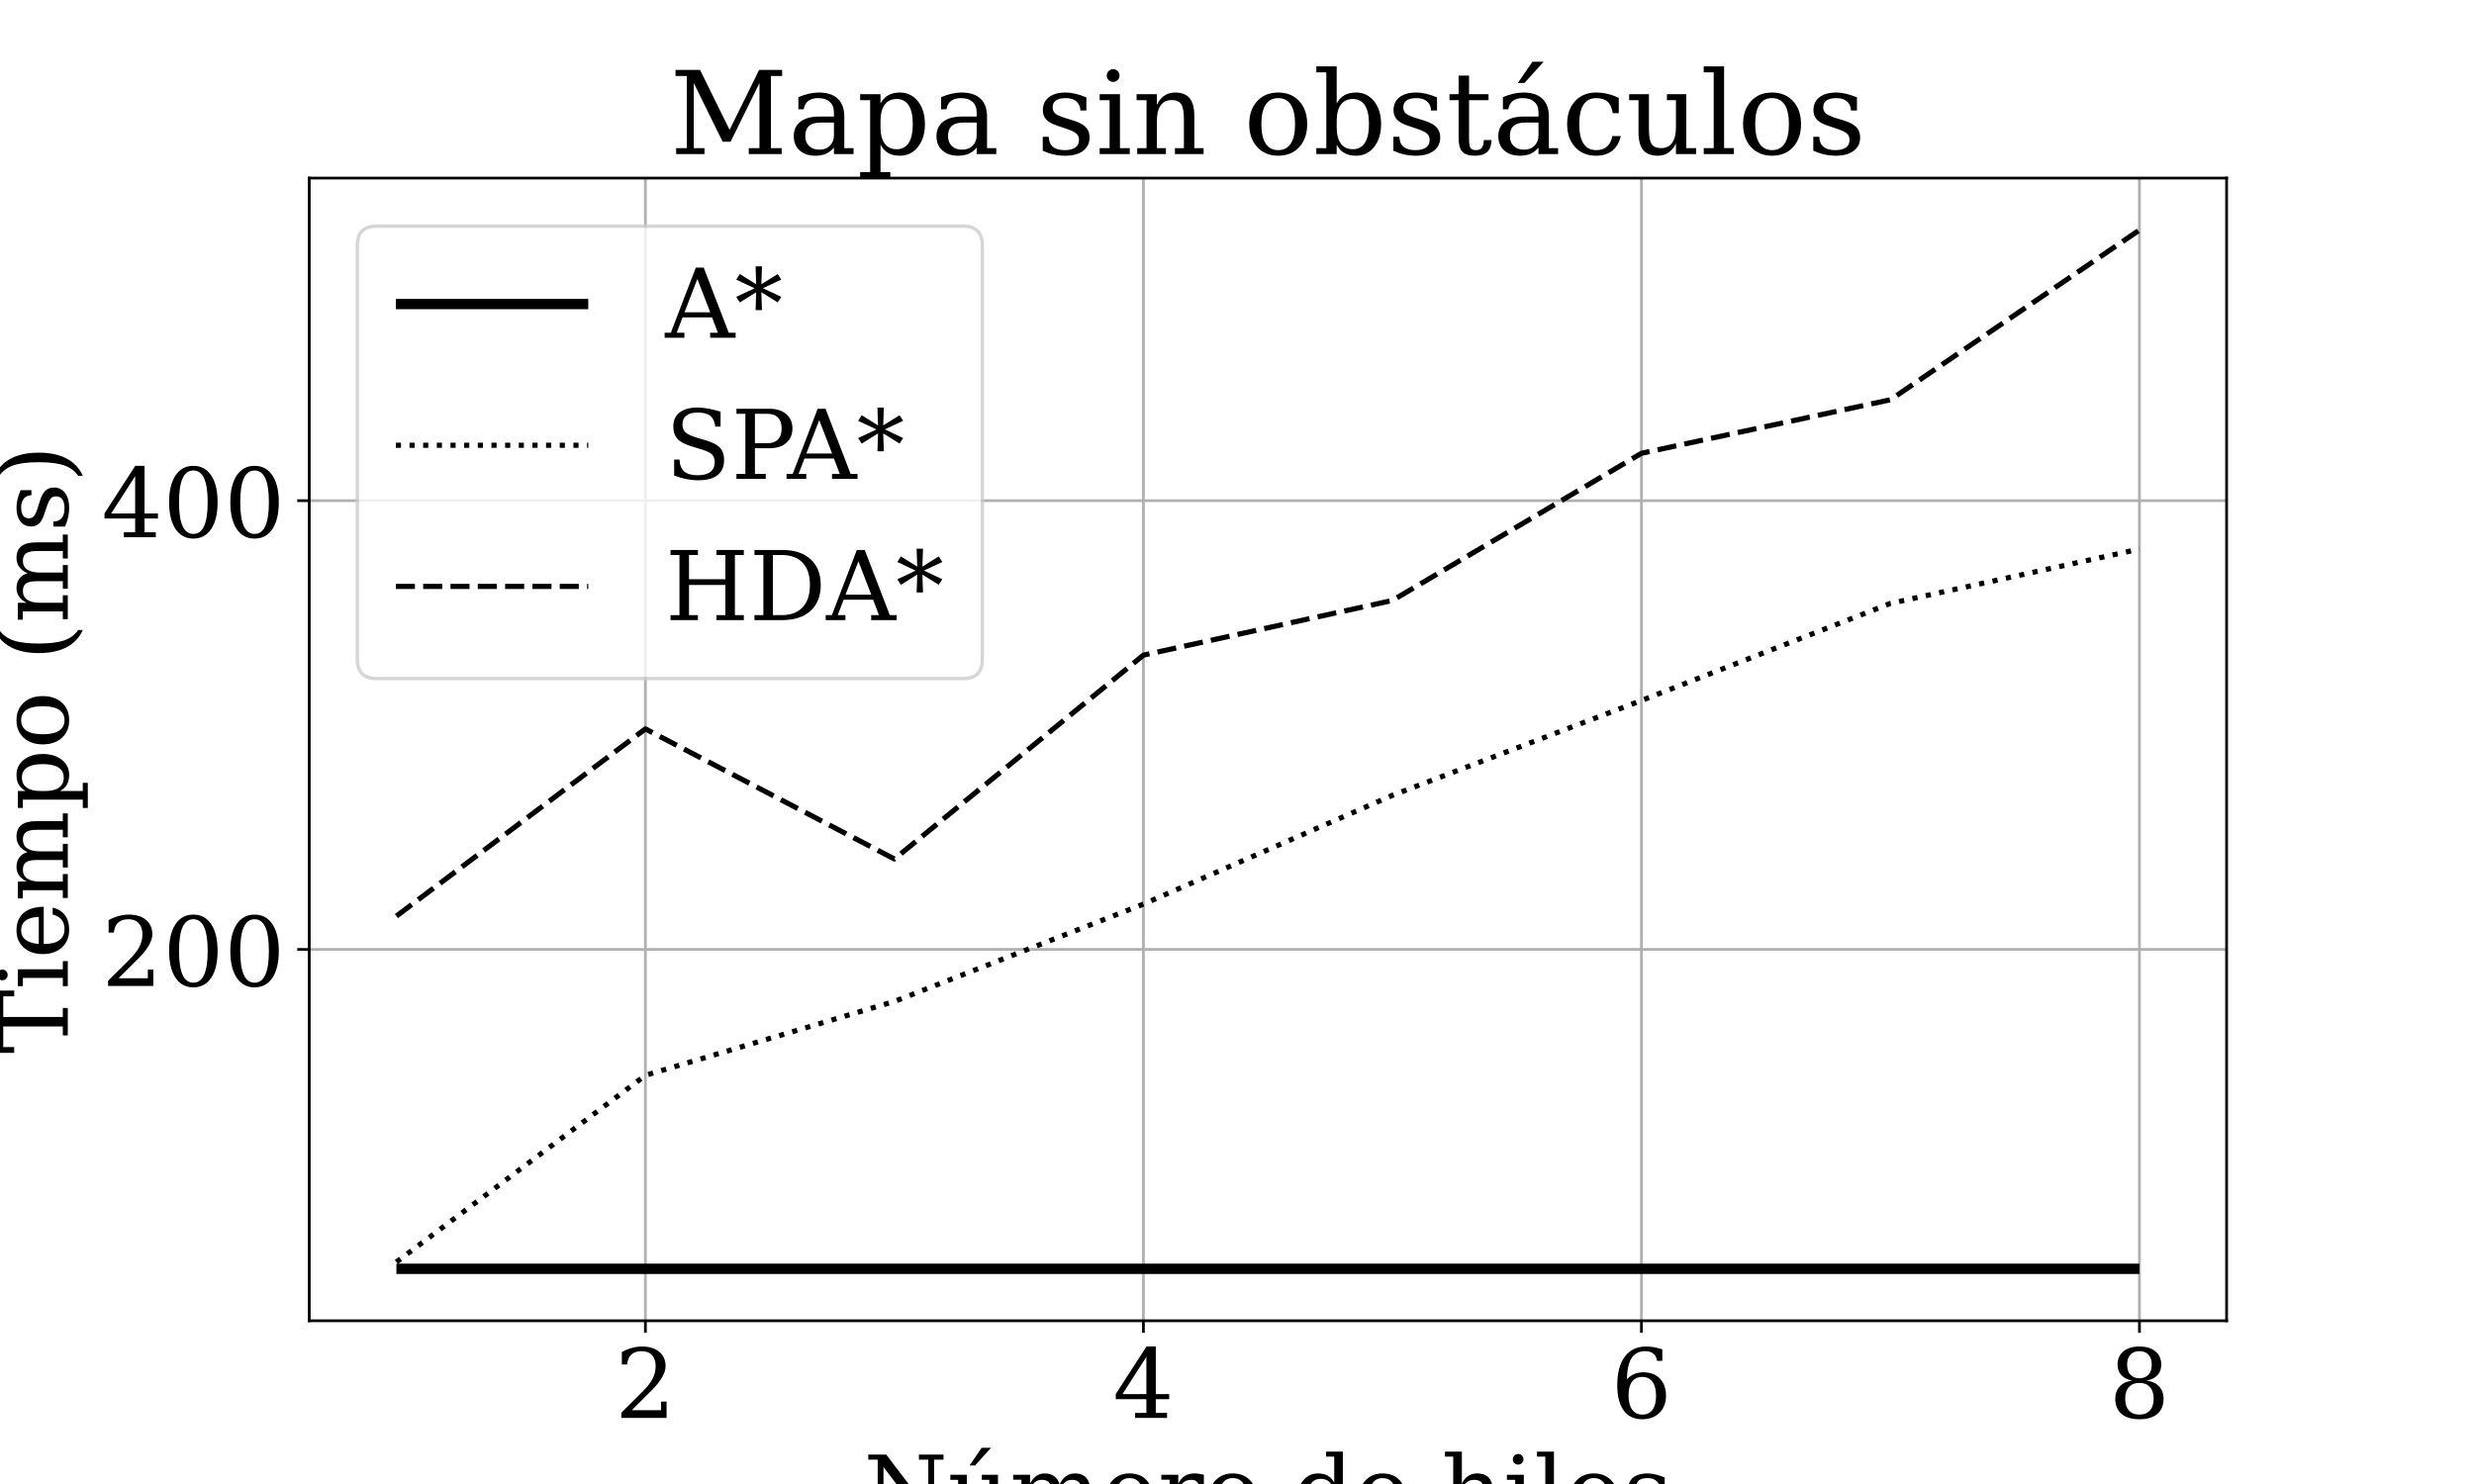
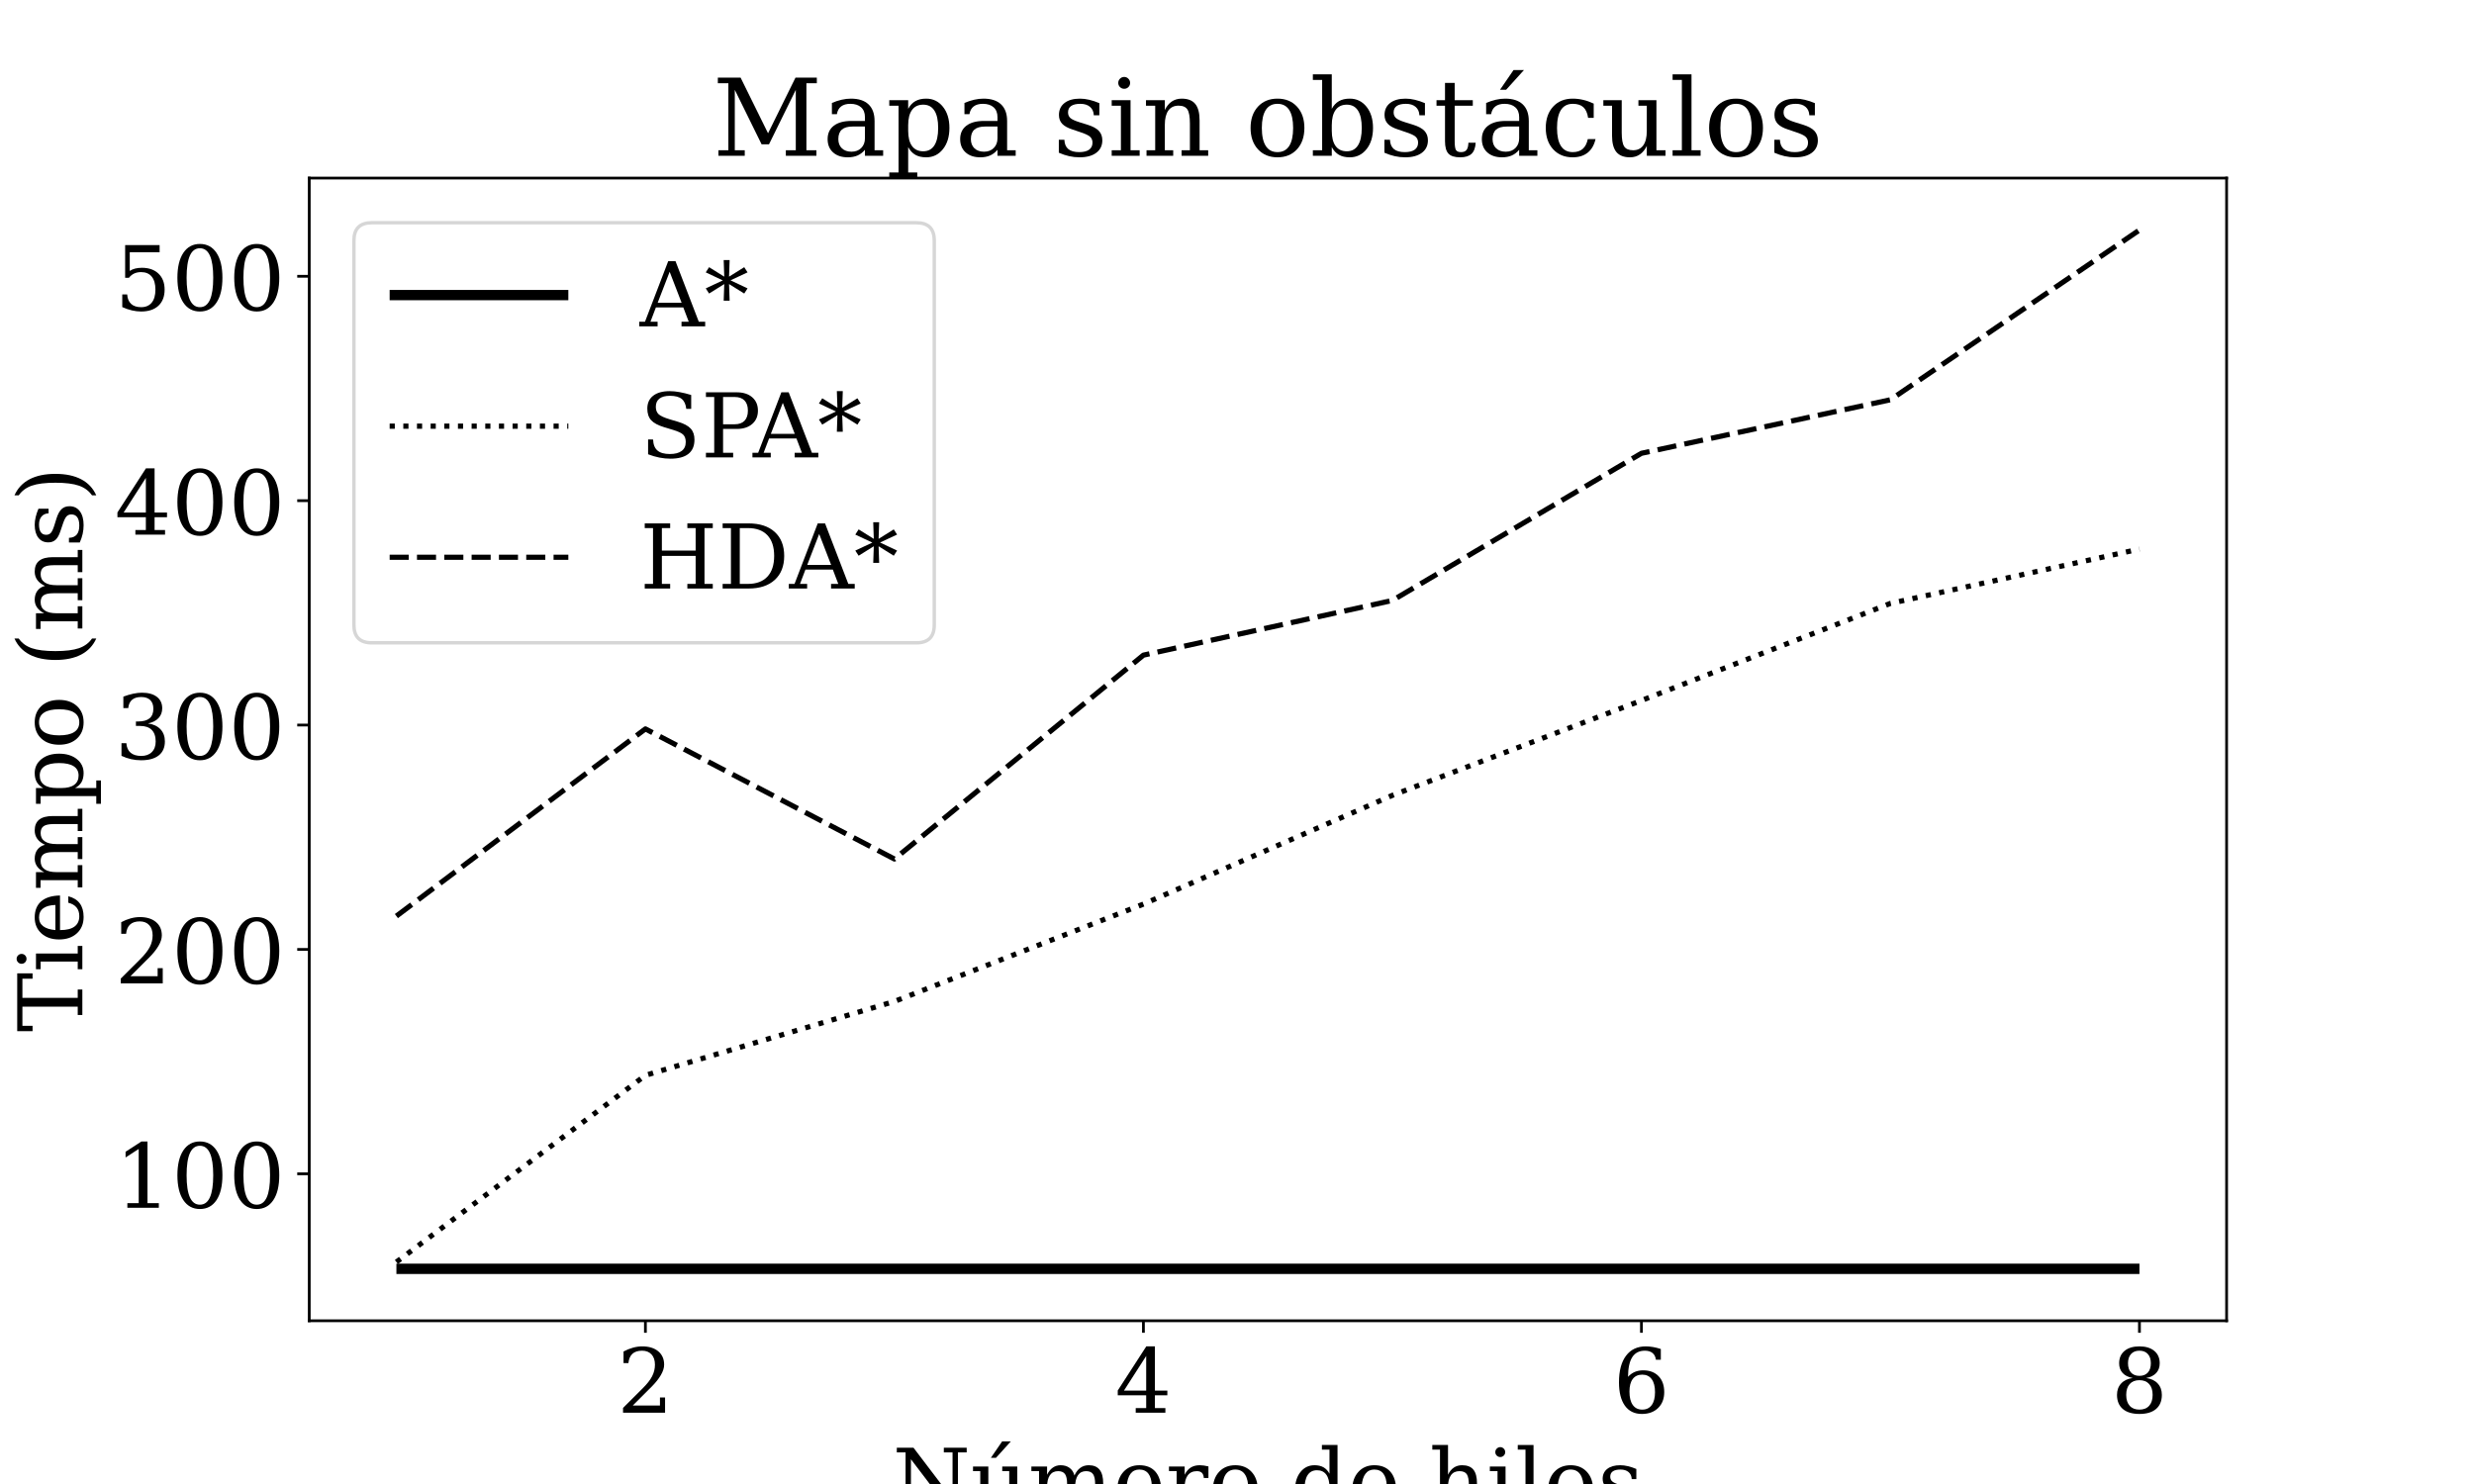
<svg xmlns="http://www.w3.org/2000/svg" xmlns:xlink="http://www.w3.org/1999/xlink" width="720pt" height="432pt" viewBox="0 0 720 432" version="1.1">
  <defs>
    <style type="text/css">*{stroke-linejoin: round; stroke-linecap: butt}</style>
  </defs>
  <g id="figure_1">
    <g id="patch_1">
      <path d="M 0 432  L 720 432  L 720 0  L 0 0  z " style="fill: #ffffff" />
    </g>
    <g id="axes_1">
      <g id="patch_2">
        <path d="M 90 384.48  L 648 384.48  L 648 51.84  L 90 51.84  z " style="fill: #ffffff" />
      </g>
      <g id="matplotlib.axis_1">
        <g id="xtick_1">
          <g id="line2d_1">
-             <path d="M 187.831 384.48  L 187.831 51.84  " clip-path="url(#pa08eac9705)" style="fill: none; stroke: #b0b0b0; stroke-width: 0.8; stroke-linecap: square" />
-           </g>
+             <defs>
+               <path id="m724d70ca92" d="M 0 0  L 0 3.5  " style="stroke: #000000; stroke-width: 0.8" />
+             </defs>
+             <g>
+               <use xlink:href="#m724d70ca92" x="187.831" y="384.48" style="stroke: #000000; stroke-width: 0.8" />
+             </g>
+           </g>
+           <g id="text_1">
+             <g transform="translate(179.5599 411.2359) scale(0.26 -0.26)">
+               <defs>
+                 <path id="DejaVuSerif-32" d="M 819 3553  L 469 3553  L 469 4384  Q 803 4563 1142 4656  Q 1481 4750 1806 4750  Q 2534 4750 2956 4397  Q 3378 4044 3378 3438  Q 3378 2753 2422 1800  Q 2347 1728 2309 1691  L 1131 513  L 3078 513  L 3078 1088  L 3444 1088  L 3444 0  L 434 0  L 434 341  L 1850 1753  Q 2319 2222 2519 2614  Q 2719 3006 2719 3438  Q 2719 3909 2473 4175  Q 2228 4441 1797 4441  Q 1350 4441 1106 4219  Q 863 3997 819 3553  z " transform="scale(0.015625)" />
+               </defs>
+               <use xlink:href="#DejaVuSerif-32" />
+             </g>
+           </g>
+         </g>
+         <g id="xtick_2">
          <g id="line2d_2">
-             <defs>
-               <path id="mcaa4d766d4" d="M 0 0  L 0 3.5  " style="stroke: #000000; stroke-width: 0.8" />
-             </defs>
-             <g>
-               <use xlink:href="#mcaa4d766d4" x="187.831" y="384.48" style="stroke: #000000; stroke-width: 0.8" />
-             </g>
-           </g>
-           <g id="text_1">
-             <g transform="translate(178.9237 412.7556) scale(0.28 -0.28)">
-               <defs>
-                 <path id="DejaVuSerif-32" d="M 819 3553  L 469 3553  L 469 4384  Q 803 4563 1142 4656  Q 1481 4750 1806 4750  Q 2534 4750 2956 4397  Q 3378 4044 3378 3438  Q 3378 2753 2422 1800  Q 2347 1728 2309 1691  L 1131 513  L 3078 513  L 3078 1088  L 3444 1088  L 3444 0  L 434 0  L 434 341  L 1850 1753  Q 2319 2222 2519 2614  Q 2719 3006 2719 3438  Q 2719 3909 2473 4175  Q 2228 4441 1797 4441  Q 1350 4441 1106 4219  Q 863 3997 819 3553  z " transform="scale(0.015625)" />
-               </defs>
-               <use xlink:href="#DejaVuSerif-32" />
-             </g>
-           </g>
-         </g>
-         <g id="xtick_2">
+             <g>
+               <use xlink:href="#m724d70ca92" x="332.766" y="384.48" style="stroke: #000000; stroke-width: 0.8" />
+             </g>
+           </g>
+           <g id="text_2">
+             <g transform="translate(324.495 411.2359) scale(0.26 -0.26)">
+               <defs>
+                 <path id="DejaVuSerif-34" d="M 2234 1581  L 2234 4063  L 641 1581  L 2234 1581  z M 3609 0  L 1484 0  L 1484 331  L 2234 331  L 2234 1247  L 197 1247  L 197 1588  L 2241 4750  L 2859 4750  L 2859 1581  L 3750 1581  L 3750 1247  L 2859 1247  L 2859 331  L 3609 331  L 3609 0  z " transform="scale(0.015625)" />
+               </defs>
+               <use xlink:href="#DejaVuSerif-34" />
+             </g>
+           </g>
+         </g>
+         <g id="xtick_3">
          <g id="line2d_3">
-             <path d="M 332.766 384.48  L 332.766 51.84  " clip-path="url(#pa08eac9705)" style="fill: none; stroke: #b0b0b0; stroke-width: 0.8; stroke-linecap: square" />
-           </g>
+             <g>
+               <use xlink:href="#m724d70ca92" x="477.701" y="384.48" style="stroke: #000000; stroke-width: 0.8" />
+             </g>
+           </g>
+           <g id="text_3">
+             <g transform="translate(469.43 411.2359) scale(0.26 -0.26)">
+               <defs>
+                 <path id="DejaVuSerif-36" d="M 2094 219  Q 2534 219 2771 542  Q 3009 866 3009 1472  Q 3009 2078 2771 2401  Q 2534 2725 2094 2725  Q 1647 2725 1412 2412  Q 1178 2100 1178 1509  Q 1178 888 1415 553  Q 1653 219 2094 219  z M 1075 2569  Q 1288 2803 1556 2918  Q 1825 3034 2163 3034  Q 2859 3034 3264 2615  Q 3669 2197 3669 1472  Q 3669 763 3233 336  Q 2797 -91 2069 -91  Q 1278 -91 853 498  Q 428 1088 428 2181  Q 428 3406 931 4078  Q 1434 4750 2350 4750  Q 2597 4750 2869 4703  Q 3141 4656 3425 4563  L 3425 3794  L 3072 3794  Q 3034 4109 2831 4275  Q 2628 4441 2284 4441  Q 1678 4441 1381 3981  Q 1084 3522 1075 2569  z " transform="scale(0.015625)" />
+               </defs>
+               <use xlink:href="#DejaVuSerif-36" />
+             </g>
+           </g>
+         </g>
+         <g id="xtick_4">
          <g id="line2d_4">
            <g>
-               <use xlink:href="#mcaa4d766d4" x="332.766" y="384.48" style="stroke: #000000; stroke-width: 0.8" />
-             </g>
-           </g>
-           <g id="text_2">
-             <g transform="translate(323.8587 412.7556) scale(0.28 -0.28)">
-               <defs>
-                 <path id="DejaVuSerif-34" d="M 2234 1581  L 2234 4063  L 641 1581  L 2234 1581  z M 3609 0  L 1484 0  L 1484 331  L 2234 331  L 2234 1247  L 197 1247  L 197 1588  L 2241 4750  L 2859 4750  L 2859 1581  L 3750 1581  L 3750 1247  L 2859 1247  L 2859 331  L 3609 331  L 3609 0  z " transform="scale(0.015625)" />
-               </defs>
-               <use xlink:href="#DejaVuSerif-34" />
-             </g>
-           </g>
-         </g>
-         <g id="xtick_3">
-           <g id="line2d_5">
-             <path d="M 477.701 384.48  L 477.701 51.84  " clip-path="url(#pa08eac9705)" style="fill: none; stroke: #b0b0b0; stroke-width: 0.8; stroke-linecap: square" />
-           </g>
-           <g id="line2d_6">
-             <g>
-               <use xlink:href="#mcaa4d766d4" x="477.701" y="384.48" style="stroke: #000000; stroke-width: 0.8" />
-             </g>
-           </g>
-           <g id="text_3">
-             <g transform="translate(468.7938 412.7556) scale(0.28 -0.28)">
-               <defs>
-                 <path id="DejaVuSerif-36" d="M 2094 219  Q 2534 219 2771 542  Q 3009 866 3009 1472  Q 3009 2078 2771 2401  Q 2534 2725 2094 2725  Q 1647 2725 1412 2412  Q 1178 2100 1178 1509  Q 1178 888 1415 553  Q 1653 219 2094 219  z M 1075 2569  Q 1288 2803 1556 2918  Q 1825 3034 2163 3034  Q 2859 3034 3264 2615  Q 3669 2197 3669 1472  Q 3669 763 3233 336  Q 2797 -91 2069 -91  Q 1278 -91 853 498  Q 428 1088 428 2181  Q 428 3406 931 4078  Q 1434 4750 2350 4750  Q 2597 4750 2869 4703  Q 3141 4656 3425 4563  L 3425 3794  L 3072 3794  Q 3034 4109 2831 4275  Q 2628 4441 2284 4441  Q 1678 4441 1381 3981  Q 1084 3522 1075 2569  z " transform="scale(0.015625)" />
-               </defs>
-               <use xlink:href="#DejaVuSerif-36" />
-             </g>
-           </g>
-         </g>
-         <g id="xtick_4">
-           <g id="line2d_7">
-             <path d="M 622.636 384.48  L 622.636 51.84  " clip-path="url(#pa08eac9705)" style="fill: none; stroke: #b0b0b0; stroke-width: 0.8; stroke-linecap: square" />
-           </g>
-           <g id="line2d_8">
-             <g>
-               <use xlink:href="#mcaa4d766d4" x="622.636" y="384.48" style="stroke: #000000; stroke-width: 0.8" />
+               <use xlink:href="#m724d70ca92" x="622.636" y="384.48" style="stroke: #000000; stroke-width: 0.8" />
            </g>
          </g>
          <g id="text_4">
-             <g transform="translate(613.7289 412.7556) scale(0.28 -0.28)">
+             <g transform="translate(614.3651 411.2359) scale(0.26 -0.26)">
              <defs>
                <path id="DejaVuSerif-38" d="M 2981 1275  Q 2981 1775 2732 2051  Q 2484 2328 2034 2328  Q 1584 2328 1336 2051  Q 1088 1775 1088 1275  Q 1088 772 1336 495  Q 1584 219 2034 219  Q 2484 219 2732 495  Q 2981 772 2981 1275  z M 2853 3541  Q 2853 3966 2637 4203  Q 2422 4441 2034 4441  Q 1650 4441 1433 4203  Q 1216 3966 1216 3541  Q 1216 3113 1433 2875  Q 1650 2638 2034 2638  Q 2422 2638 2637 2875  Q 2853 3113 2853 3541  z M 2516 2484  Q 3047 2413 3344 2092  Q 3641 1772 3641 1275  Q 3641 619 3225 264  Q 2809 -91 2034 -91  Q 1263 -91 845 264  Q 428 619 428 1275  Q 428 1772 725 2092  Q 1022 2413 1556 2484  Q 1084 2569 832 2842  Q 581 3116 581 3541  Q 581 4103 968 4426  Q 1356 4750 2034 4750  Q 2713 4750 3100 4426  Q 3488 4103 3488 3541  Q 3488 3116 3236 2842  Q 2984 2569 2516 2484  z " transform="scale(0.015625)" />
              </defs>
              <use xlink:href="#DejaVuSerif-38" />
            </g>
          </g>
        </g>
        <g id="text_5">
-           <g transform="translate(251.3191 443.8544) scale(0.28 -0.28)">
+           <g transform="translate(259.7248 440.3991) scale(0.26 -0.26)">
            <defs>
              <path id="DejaVuSerif-4e" d="M 313 0  L 313 331  L 941 331  L 941 4331  L 313 4331  L 313 4666  L 1509 4666  L 4306 984  L 4306 4331  L 3681 4331  L 3681 4666  L 5319 4666  L 5319 4331  L 4691 4331  L 4691 -91  L 4313 -91  L 1325 3841  L 1325 331  L 1953 331  L 1953 0  L 313 0  z " transform="scale(0.015625)" />
              <path id="DejaVuSerif-fa" d="M 2266 3322  L 3341 3322  L 3341 331  L 3884 331  L 3884 0  L 2766 0  L 2766 588  Q 2606 256 2353 82  Q 2100 -91 1766 -91  Q 1213 -91 952 223  Q 691 538 691 1209  L 691 2988  L 172 2988  L 172 3322  L 1269 3322  L 1269 1388  Q 1269 781 1417 556  Q 1566 331 1947 331  Q 2347 331 2556 625  Q 2766 919 2766 1478  L 2766 2988  L 2266 2988  L 2266 3322  z M 2258 5119  L 2880 5119  L 1818 3944  L 1452 3944  L 2258 5119  z " transform="scale(0.015625)" />
              <path id="DejaVuSerif-6d" d="M 3316 2675  Q 3481 3041 3739 3227  Q 3997 3413 4341 3413  Q 4863 3413 5119 3089  Q 5375 2766 5375 2113  L 5375 331  L 5894 331  L 5894 0  L 4300 0  L 4300 331  L 4800 331  L 4800 2047  Q 4800 2556 4650 2772  Q 4500 2988 4153 2988  Q 3769 2988 3567 2697  Q 3366 2406 3366 1850  L 3366 331  L 3866 331  L 3866 0  L 2291 0  L 2291 331  L 2791 331  L 2791 2069  Q 2791 2566 2641 2777  Q 2491 2988 2144 2988  Q 1759 2988 1557 2697  Q 1356 2406 1356 1850  L 1356 331  L 1856 331  L 1856 0  L 263 0  L 263 331  L 781 331  L 781 2994  L 231 2994  L 231 3322  L 1356 3322  L 1356 2731  Q 1516 3063 1762 3238  Q 2009 3413 2322 3413  Q 2709 3413 2968 3220  Q 3228 3028 3316 2675  z " transform="scale(0.015625)" />
              <path id="DejaVuSerif-65" d="M 3469 1600  L 991 1600  L 991 1575  Q 991 903 1244 561  Q 1497 219 1991 219  Q 2369 219 2611 417  Q 2853 616 2950 1006  L 3413 1006  Q 3275 459 2904 184  Q 2534 -91 1931 -91  Q 1203 -91 761 389  Q 319 869 319 1663  Q 319 2450 753 2931  Q 1188 3413 1894 3413  Q 2647 3413 3050 2948  Q 3453 2484 3469 1600  z M 2791 1931  Q 2772 2513 2545 2808  Q 2319 3103 1894 3103  Q 1497 3103 1269 2806  Q 1041 2509 991 1931  L 2791 1931  z " transform="scale(0.015625)" />
              <path id="DejaVuSerif-72" d="M 3059 3328  L 3059 2497  L 2728 2497  Q 2713 2744 2591 2866  Q 2469 2988 2234 2988  Q 1809 2988 1582 2694  Q 1356 2400 1356 1850  L 1356 331  L 2022 331  L 2022 0  L 263 0  L 263 331  L 781 331  L 781 2994  L 231 2994  L 231 3322  L 1356 3322  L 1356 2731  Q 1525 3078 1790 3245  Q 2056 3413 2438 3413  Q 2578 3413 2733 3391  Q 2888 3369 3059 3328  z " transform="scale(0.015625)" />
              <path id="DejaVuSerif-6f" d="M 1925 219  Q 2388 219 2623 584  Q 2859 950 2859 1663  Q 2859 2375 2623 2739  Q 2388 3103 1925 3103  Q 1463 3103 1227 2739  Q 991 2375 991 1663  Q 991 950 1228 584  Q 1466 219 1925 219  z M 1925 -91  Q 1200 -91 759 389  Q 319 869 319 1663  Q 319 2456 758 2934  Q 1197 3413 1925 3413  Q 2653 3413 3092 2934  Q 3531 2456 3531 1663  Q 3531 869 3092 389  Q 2653 -91 1925 -91  z " transform="scale(0.015625)" />
              <path id="DejaVuSerif-20" transform="scale(0.015625)" />
              <path id="DejaVuSerif-64" d="M 3359 331  L 3909 331  L 3909 0  L 2784 0  L 2784 519  Q 2616 206 2355 57  Q 2094 -91 1709 -91  Q 1097 -91 708 395  Q 319 881 319 1663  Q 319 2444 706 2928  Q 1094 3413 1709 3413  Q 2094 3413 2355 3264  Q 2616 3116 2784 2803  L 2784 4531  L 2241 4531  L 2241 4863  L 3359 4863  L 3359 331  z M 2784 1497  L 2784 1825  Q 2784 2422 2554 2737  Q 2325 3053 1888 3053  Q 1444 3053 1217 2703  Q 991 2353 991 1663  Q 991 975 1217 622  Q 1444 269 1888 269  Q 2325 269 2554 583  Q 2784 897 2784 1497  z " transform="scale(0.015625)" />
              <path id="DejaVuSerif-68" d="M 263 0  L 263 331  L 781 331  L 781 4531  L 231 4531  L 231 4863  L 1356 4863  L 1356 2731  Q 1516 3069 1770 3241  Q 2025 3413 2363 3413  Q 2913 3413 3172 3097  Q 3431 2781 3431 2113  L 3431 331  L 3944 331  L 3944 0  L 2356 0  L 2356 331  L 2853 331  L 2853 1931  Q 2853 2541 2704 2764  Q 2556 2988 2175 2988  Q 1775 2988 1565 2697  Q 1356 2406 1356 1850  L 1356 331  L 1856 331  L 1856 0  L 263 0  z " transform="scale(0.015625)" />
              <path id="DejaVuSerif-69" d="M 622 4353  Q 622 4497 726 4603  Q 831 4709 978 4709  Q 1122 4709 1226 4603  Q 1331 4497 1331 4353  Q 1331 4206 1228 4103  Q 1125 4000 978 4000  Q 831 4000 726 4103  Q 622 4206 622 4353  z M 1356 331  L 1900 331  L 1900 0  L 231 0  L 231 331  L 781 331  L 781 2988  L 231 2988  L 231 3322  L 1356 3322  L 1356 331  z " transform="scale(0.015625)" />
              <path id="DejaVuSerif-6c" d="M 1313 331  L 1856 331  L 1856 0  L 184 0  L 184 331  L 738 331  L 738 4531  L 184 4531  L 184 4863  L 1313 4863  L 1313 331  z " transform="scale(0.015625)" />
              <path id="DejaVuSerif-73" d="M 359 184  L 359 959  L 691 959  Q 703 588 923 403  Q 1144 219 1575 219  Q 1963 219 2166 364  Q 2369 509 2369 788  Q 2369 1006 2220 1140  Q 2072 1275 1594 1428  L 1178 1569  Q 750 1706 558 1912  Q 366 2119 366 2438  Q 366 2894 700 3153  Q 1034 3413 1625 3413  Q 1888 3413 2178 3344  Q 2469 3275 2778 3144  L 2778 2419  L 2447 2419  Q 2434 2741 2221 2922  Q 2009 3103 1644 3103  Q 1281 3103 1095 2975  Q 909 2847 909 2591  Q 909 2381 1050 2254  Q 1191 2128 1613 1997  L 2069 1856  Q 2541 1709 2748 1489  Q 2956 1269 2956 922  Q 2956 450 2595 179  Q 2234 -91 1600 -91  Q 1278 -91 972 -22  Q 666 47 359 184  z " transform="scale(0.015625)" />
            </defs>
            <use xlink:href="#DejaVuSerif-4e" />
-             <use xlink:href="#DejaVuSerif-fa" x="87.5" />
-             <use xlink:href="#DejaVuSerif-6d" x="151.904" />
-             <use xlink:href="#DejaVuSerif-65" x="246.729" />
-             <use xlink:href="#DejaVuSerif-72" x="305.908" />
-             <use xlink:href="#DejaVuSerif-6f" x="353.711" />
-             <use xlink:href="#DejaVuSerif-20" x="413.916" />
-             <use xlink:href="#DejaVuSerif-64" x="445.703" />
-             <use xlink:href="#DejaVuSerif-65" x="509.717" />
-             <use xlink:href="#DejaVuSerif-20" x="568.896" />
-             <use xlink:href="#DejaVuSerif-68" x="600.684" />
-             <use xlink:href="#DejaVuSerif-69" x="665.088" />
-             <use xlink:href="#DejaVuSerif-6c" x="697.07" />
-             <use xlink:href="#DejaVuSerif-6f" x="729.053" />
-             <use xlink:href="#DejaVuSerif-73" x="789.258" />
+             <use xlink:href="#DejaVuSerif-fa" transform="translate(87.5 0)" />
+             <use xlink:href="#DejaVuSerif-6d" transform="translate(151.9043 0)" />
+             <use xlink:href="#DejaVuSerif-65" transform="translate(246.7285 0)" />
+             <use xlink:href="#DejaVuSerif-72" transform="translate(305.9082 0)" />
+             <use xlink:href="#DejaVuSerif-6f" transform="translate(353.7109 0)" />
+             <use xlink:href="#DejaVuSerif-20" transform="translate(413.916 0)" />
+             <use xlink:href="#DejaVuSerif-64" transform="translate(445.7031 0)" />
+             <use xlink:href="#DejaVuSerif-65" transform="translate(509.7168 0)" />
+             <use xlink:href="#DejaVuSerif-20" transform="translate(568.8965 0)" />
+             <use xlink:href="#DejaVuSerif-68" transform="translate(600.6836 0)" />
+             <use xlink:href="#DejaVuSerif-69" transform="translate(665.0879 0)" />
+             <use xlink:href="#DejaVuSerif-6c" transform="translate(697.0703 0)" />
+             <use xlink:href="#DejaVuSerif-6f" transform="translate(729.0527 0)" />
+             <use xlink:href="#DejaVuSerif-73" transform="translate(789.2578 0)" />
          </g>
        </g>
      </g>
      <g id="matplotlib.axis_2">
        <g id="ytick_1">
+           <g id="line2d_5">
+             <defs>
+               <path id="m8511ed0c6c" d="M 0 0  L -3.5 0  " style="stroke: #000000; stroke-width: 0.8" />
+             </defs>
+             <g>
+               <use xlink:href="#m8511ed0c6c" x="90" y="341.705" style="stroke: #000000; stroke-width: 0.8" />
+             </g>
+           </g>
+           <g id="text_6">
+             <g transform="translate(33.3725 351.5828) scale(0.26 -0.26)">
+               <defs>
+                 <path id="DejaVuSerif-31" d="M 909 0  L 909 331  L 1722 331  L 1722 4213  L 781 3603  L 781 4013  L 1919 4750  L 2350 4750  L 2350 331  L 3163 331  L 3163 0  L 909 0  z " transform="scale(0.015625)" />
+                 <path id="DejaVuSerif-30" d="M 2034 219  Q 2513 219 2750 744  Q 2988 1269 2988 2328  Q 2988 3391 2750 3916  Q 2513 4441 2034 4441  Q 1556 4441 1318 3916  Q 1081 3391 1081 2328  Q 1081 1269 1318 744  Q 1556 219 2034 219  z M 2034 -91  Q 1275 -91 848 546  Q 422 1184 422 2328  Q 422 3475 848 4112  Q 1275 4750 2034 4750  Q 2797 4750 3222 4112  Q 3647 3475 3647 2328  Q 3647 1184 3222 546  Q 2797 -91 2034 -91  z " transform="scale(0.015625)" />
+               </defs>
+               <use xlink:href="#DejaVuSerif-31" />
+               <use xlink:href="#DejaVuSerif-30" transform="translate(63.62305 0)" />
+               <use xlink:href="#DejaVuSerif-30" transform="translate(127.2461 0)" />
+             </g>
+           </g>
+         </g>
+         <g id="ytick_2">
+           <g id="line2d_6">
+             <g>
+               <use xlink:href="#m8511ed0c6c" x="90" y="276.386" style="stroke: #000000; stroke-width: 0.8" />
+             </g>
+           </g>
+           <g id="text_7">
+             <g transform="translate(33.3725 286.2645) scale(0.26 -0.26)">
+               <use xlink:href="#DejaVuSerif-32" />
+               <use xlink:href="#DejaVuSerif-30" transform="translate(63.62305 0)" />
+               <use xlink:href="#DejaVuSerif-30" transform="translate(127.2461 0)" />
+             </g>
+           </g>
+         </g>
+         <g id="ytick_3">
+           <g id="line2d_7">
+             <g>
+               <use xlink:href="#m8511ed0c6c" x="90" y="211.068" style="stroke: #000000; stroke-width: 0.8" />
+             </g>
+           </g>
+           <g id="text_8">
+             <g transform="translate(33.3725 220.9461) scale(0.26 -0.26)">
+               <defs>
+                 <path id="DejaVuSerif-33" d="M 622 4469  Q 988 4606 1323 4678  Q 1659 4750 1953 4750  Q 2638 4750 3022 4454  Q 3406 4159 3406 3634  Q 3406 3213 3140 2930  Q 2875 2647 2388 2547  Q 2963 2466 3280 2130  Q 3597 1794 3597 1259  Q 3597 606 3158 257  Q 2719 -91 1894 -91  Q 1528 -91 1179 -12  Q 831 66 488 225  L 488 1131  L 838 1131  Q 869 681 1141 450  Q 1413 219 1906 219  Q 2384 219 2661 495  Q 2938 772 2938 1253  Q 2938 1803 2653 2086  Q 2369 2369 1819 2369  L 1522 2369  L 1522 2688  L 1678 2688  Q 2225 2688 2498 2914  Q 2772 3141 2772 3597  Q 2772 4006 2547 4223  Q 2322 4441 1900 4441  Q 1478 4441 1245 4241  Q 1013 4041 972 3647  L 622 3647  L 622 4469  z " transform="scale(0.015625)" />
+               </defs>
+               <use xlink:href="#DejaVuSerif-33" />
+               <use xlink:href="#DejaVuSerif-30" transform="translate(63.62305 0)" />
+               <use xlink:href="#DejaVuSerif-30" transform="translate(127.2461 0)" />
+             </g>
+           </g>
+         </g>
+         <g id="ytick_4">
+           <g id="line2d_8">
+             <g>
+               <use xlink:href="#m8511ed0c6c" x="90" y="145.75" style="stroke: #000000; stroke-width: 0.8" />
+             </g>
+           </g>
+           <g id="text_9">
+             <g transform="translate(33.3725 155.6277) scale(0.26 -0.26)">
+               <use xlink:href="#DejaVuSerif-34" />
+               <use xlink:href="#DejaVuSerif-30" transform="translate(63.62305 0)" />
+               <use xlink:href="#DejaVuSerif-30" transform="translate(127.2461 0)" />
+             </g>
+           </g>
+         </g>
+         <g id="ytick_5">
          <g id="line2d_9">
-             <path d="M 90 276.386  L 648 276.386  " clip-path="url(#pa08eac9705)" style="fill: none; stroke: #b0b0b0; stroke-width: 0.8; stroke-linecap: square" />
-           </g>
-           <g id="line2d_10">
-             <defs>
-               <path id="mc3ac501263" d="M 0 0  L -3.5 0  " style="stroke: #000000; stroke-width: 0.8" />
-             </defs>
-             <g>
-               <use xlink:href="#mc3ac501263" x="90" y="276.386" style="stroke: #000000; stroke-width: 0.8" />
-             </g>
-           </g>
-           <g id="text_6">
-             <g transform="translate(29.555 287.0243) scale(0.28 -0.28)">
-               <defs>
-                 <path id="DejaVuSerif-30" d="M 2034 219  Q 2513 219 2750 744  Q 2988 1269 2988 2328  Q 2988 3391 2750 3916  Q 2513 4441 2034 4441  Q 1556 4441 1318 3916  Q 1081 3391 1081 2328  Q 1081 1269 1318 744  Q 1556 219 2034 219  z M 2034 -91  Q 1275 -91 848 546  Q 422 1184 422 2328  Q 422 3475 848 4112  Q 1275 4750 2034 4750  Q 2797 4750 3222 4112  Q 3647 3475 3647 2328  Q 3647 1184 3222 546  Q 2797 -91 2034 -91  z " transform="scale(0.015625)" />
-               </defs>
-               <use xlink:href="#DejaVuSerif-32" />
-               <use xlink:href="#DejaVuSerif-30" x="63.623" />
-               <use xlink:href="#DejaVuSerif-30" x="127.246" />
-             </g>
-           </g>
-         </g>
-         <g id="ytick_2">
-           <g id="line2d_11">
-             <path d="M 90 145.75  L 648 145.75  " clip-path="url(#pa08eac9705)" style="fill: none; stroke: #b0b0b0; stroke-width: 0.8; stroke-linecap: square" />
-           </g>
-           <g id="line2d_12">
-             <g>
-               <use xlink:href="#mc3ac501263" x="90" y="145.75" style="stroke: #000000; stroke-width: 0.8" />
-             </g>
-           </g>
-           <g id="text_7">
-             <g transform="translate(29.555 156.3876) scale(0.28 -0.28)">
-               <use xlink:href="#DejaVuSerif-34" />
-               <use xlink:href="#DejaVuSerif-30" x="63.623" />
-               <use xlink:href="#DejaVuSerif-30" x="127.246" />
-             </g>
-           </g>
-         </g>
-         <g id="text_8">
-           <g transform="translate(19.73187 306.7625) rotate(-90) scale(0.28 -0.28)">
+             <g>
+               <use xlink:href="#m8511ed0c6c" x="90" y="80.431" style="stroke: #000000; stroke-width: 0.8" />
+             </g>
+           </g>
+           <g id="text_10">
+             <g transform="translate(33.3725 90.30937) scale(0.26 -0.26)">
+               <defs>
+                 <path id="DejaVuSerif-35" d="M 3219 4666  L 3219 4153  L 1081 4153  L 1081 2816  Q 1244 2928 1461 2984  Q 1678 3041 1947 3041  Q 2703 3041 3140 2622  Q 3578 2203 3578 1478  Q 3578 738 3136 323  Q 2694 -91 1894 -91  Q 1572 -91 1234 -12  Q 897 66 544 225  L 544 1131  L 897 1131  Q 925 688 1179 453  Q 1434 219 1894 219  Q 2388 219 2653 544  Q 2919 869 2919 1478  Q 2919 2084 2655 2407  Q 2391 2731 1894 2731  Q 1613 2731 1398 2631  Q 1184 2531 1019 2322  L 750 2322  L 750 4666  L 3219 4666  z " transform="scale(0.015625)" />
+               </defs>
+               <use xlink:href="#DejaVuSerif-35" />
+               <use xlink:href="#DejaVuSerif-30" transform="translate(63.62305 0)" />
+               <use xlink:href="#DejaVuSerif-30" transform="translate(127.2461 0)" />
+             </g>
+           </g>
+         </g>
+         <g id="text_11">
+           <g transform="translate(23.96531 300.4337) rotate(-90) scale(0.26 -0.26)">
            <defs>
              <path id="DejaVuSerif-54" d="M 1222 0  L 1222 331  L 1819 331  L 1819 4294  L 447 4294  L 447 3566  L 63 3566  L 63 4666  L 4206 4666  L 4206 3566  L 3822 3566  L 3822 4294  L 2450 4294  L 2450 331  L 3047 331  L 3047 0  L 1222 0  z " transform="scale(0.015625)" />
              <path id="DejaVuSerif-70" d="M 1313 1825  L 1313 1497  Q 1313 897 1542 583  Q 1772 269 2209 269  Q 2650 269 2876 622  Q 3103 975 3103 1663  Q 3103 2353 2876 2703  Q 2650 3053 2209 3053  Q 1772 3053 1542 2737  Q 1313 2422 1313 1825  z M 738 2988  L 184 2988  L 184 3322  L 1313 3322  L 1313 2803  Q 1481 3116 1742 3264  Q 2003 3413 2388 3413  Q 3000 3413 3387 2928  Q 3775 2444 3775 1663  Q 3775 881 3387 395  Q 3000 -91 2388 -91  Q 2003 -91 1742 57  Q 1481 206 1313 519  L 1313 -997  L 1856 -997  L 1856 -1331  L 184 -1331  L 184 -997  L 738 -997  L 738 2988  z " transform="scale(0.015625)" />
              <path id="DejaVuSerif-28" d="M 2041 -997  Q 1281 -656 893 83  Q 506 822 506 1931  Q 506 3044 893 3783  Q 1281 4522 2041 4863  L 2041 4556  Q 1559 4225 1350 3623  Q 1141 3022 1141 1931  Q 1141 844 1350 242  Q 1559 -359 2041 -691  L 2041 -997  z " transform="scale(0.015625)" />
              <path id="DejaVuSerif-29" d="M 453 -997  L 453 -691  Q 934 -359 1145 242  Q 1356 844 1356 1931  Q 1356 3022 1145 3623  Q 934 4225 453 4556  L 453 4863  Q 1216 4522 1603 3783  Q 1991 3044 1991 1931  Q 1991 822 1603 83  Q 1216 -656 453 -997  z " transform="scale(0.015625)" />
            </defs>
            <use xlink:href="#DejaVuSerif-54" />
-             <use xlink:href="#DejaVuSerif-69" x="66.699" />
-             <use xlink:href="#DejaVuSerif-65" x="98.682" />
-             <use xlink:href="#DejaVuSerif-6d" x="157.861" />
-             <use xlink:href="#DejaVuSerif-70" x="252.686" />
-             <use xlink:href="#DejaVuSerif-6f" x="316.699" />
-             <use xlink:href="#DejaVuSerif-20" x="376.904" />
-             <use xlink:href="#DejaVuSerif-28" x="408.691" />
-             <use xlink:href="#DejaVuSerif-6d" x="447.705" />
-             <use xlink:href="#DejaVuSerif-73" x="542.529" />
-             <use xlink:href="#DejaVuSerif-29" x="593.848" />
+             <use xlink:href="#DejaVuSerif-69" transform="translate(66.69922 0)" />
+             <use xlink:href="#DejaVuSerif-65" transform="translate(98.68164 0)" />
+             <use xlink:href="#DejaVuSerif-6d" transform="translate(157.8613 0)" />
+             <use xlink:href="#DejaVuSerif-70" transform="translate(252.6855 0)" />
+             <use xlink:href="#DejaVuSerif-6f" transform="translate(316.6992 0)" />
+             <use xlink:href="#DejaVuSerif-20" transform="translate(376.9043 0)" />
+             <use xlink:href="#DejaVuSerif-28" transform="translate(408.6914 0)" />
+             <use xlink:href="#DejaVuSerif-6d" transform="translate(447.7051 0)" />
+             <use xlink:href="#DejaVuSerif-73" transform="translate(542.5293 0)" />
+             <use xlink:href="#DejaVuSerif-29" transform="translate(593.8477 0)" />
          </g>
        </g>
      </g>
      <g id="LineCollection_1">
-         <path d="M 115.364 369.36  L 622.636 369.36  " clip-path="url(#pa08eac9705)" style="fill: none; stroke: #000000; stroke-width: 3" />
-       </g>
-       <g id="line2d_13">
-         <path d="M 115.364 367.377  L 187.831 313.034  L 260.299 291.521  L 332.766 263.189  L 405.234 231.526  L 477.701 203.915  L 550.169 175.65  L 622.636 159.848  " clip-path="url(#pa08eac9705)" style="fill: none; stroke-dasharray: 1.5,2.475; stroke-dashoffset: 0; stroke: #000000; stroke-width: 1.5" />
-       </g>
-       <g id="line2d_14">
-         <path d="M 115.364 266.679  L 187.831 212.187  L 260.299 250.061  L 332.766 190.715  L 405.234 174.791  L 477.701 131.957  L 550.169 116.371  L 622.636 66.96  " clip-path="url(#pa08eac9705)" style="fill: none; stroke-dasharray: 5.55,2.4; stroke-dashoffset: 0; stroke: #000000; stroke-width: 1.5" />
+         <path d="M 115.364 369.36  L 622.636 369.36  " clip-path="url(#p385b0315af)" style="fill: none; stroke: #000000; stroke-width: 3" />
+       </g>
+       <g id="line2d_10">
+         <path d="M 115.364 367.377  L 187.831 313.034  L 260.299 291.521  L 332.766 263.189  L 405.234 231.526  L 477.701 203.915  L 550.169 175.65  L 622.636 159.848  " clip-path="url(#p385b0315af)" style="fill: none; stroke-dasharray: 1.5,2.475; stroke-dashoffset: 0; stroke: #000000; stroke-width: 1.5" />
+       </g>
+       <g id="line2d_11">
+         <path d="M 115.364 266.679  L 187.831 212.187  L 260.299 250.061  L 332.766 190.715  L 405.234 174.791  L 477.701 131.957  L 550.169 116.371  L 622.636 66.96  " clip-path="url(#p385b0315af)" style="fill: none; stroke-dasharray: 5.55,2.4; stroke-dashoffset: 0; stroke: #000000; stroke-width: 1.5" />
      </g>
      <g id="patch_3">
        <path d="M 90 384.48  L 90 51.84  " style="fill: none; stroke: #000000; stroke-width: 0.8; stroke-linejoin: miter; stroke-linecap: square" />
      </g>
      <g id="patch_4">
        <path d="M 648 384.48  L 648 51.84  " style="fill: none; stroke: #000000; stroke-width: 0.8; stroke-linejoin: miter; stroke-linecap: square" />
      </g>
      <g id="patch_5">
        <path d="M 90 384.48  L 648 384.48  " style="fill: none; stroke: #000000; stroke-width: 0.8; stroke-linejoin: miter; stroke-linecap: square" />
      </g>
      <g id="patch_6">
        <path d="M 90 51.84  L 648 51.84  " style="fill: none; stroke: #000000; stroke-width: 0.8; stroke-linejoin: miter; stroke-linecap: square" />
      </g>
-       <g id="text_9">
-         <g transform="translate(194.9231 44.85225) scale(0.336 -0.336)">
+       <g id="text_12">
+         <g transform="translate(207.3572 45.35137) scale(0.312 -0.312)">
          <defs>
            <path id="DejaVuSerif-4d" d="M 353 0  L 353 331  L 947 331  L 947 4331  L 319 4331  L 319 4666  L 1678 4666  L 3316 1344  L 4953 4666  L 6228 4666  L 6228 4331  L 5606 4331  L 5606 331  L 6203 331  L 6203 0  L 4378 0  L 4378 331  L 4972 331  L 4972 3938  L 3372 684  L 2931 684  L 1331 3938  L 1331 331  L 1925 331  L 1925 0  L 353 0  z " transform="scale(0.015625)" />
            <path id="DejaVuSerif-61" d="M 2547 1044  L 2547 1747  L 1806 1747  Q 1378 1747 1168 1562  Q 959 1378 959 997  Q 959 650 1171 447  Q 1384 244 1747 244  Q 2106 244 2326 466  Q 2547 688 2547 1044  z M 3122 2075  L 3122 331  L 3634 331  L 3634 0  L 2547 0  L 2547 359  Q 2356 128 2106 18  Q 1856 -91 1522 -91  Q 969 -91 644 203  Q 319 497 319 997  Q 319 1513 691 1797  Q 1063 2081 1741 2081  L 2547 2081  L 2547 2309  Q 2547 2688 2317 2895  Q 2088 3103 1672 3103  Q 1328 3103 1125 2947  Q 922 2791 872 2484  L 575 2484  L 575 3156  Q 875 3284 1158 3348  Q 1441 3413 1709 3413  Q 2400 3413 2761 3070  Q 3122 2728 3122 2075  z " transform="scale(0.015625)" />
            <path id="DejaVuSerif-6e" d="M 263 0  L 263 331  L 781 331  L 781 2988  L 231 2988  L 231 3322  L 1356 3322  L 1356 2731  Q 1516 3069 1770 3241  Q 2025 3413 2363 3413  Q 2913 3413 3172 3097  Q 3431 2781 3431 2113  L 3431 331  L 3944 331  L 3944 0  L 2356 0  L 2356 331  L 2853 331  L 2853 1931  Q 2853 2541 2703 2767  Q 2553 2994 2175 2994  Q 1775 2994 1565 2701  Q 1356 2409 1356 1850  L 1356 331  L 1856 331  L 1856 0  L 263 0  z " transform="scale(0.015625)" />
            <path id="DejaVuSerif-62" d="M 738 331  L 738 4531  L 184 4531  L 184 4863  L 1313 4863  L 1313 2803  Q 1481 3116 1742 3264  Q 2003 3413 2388 3413  Q 3000 3413 3387 2928  Q 3775 2444 3775 1663  Q 3775 881 3387 395  Q 3000 -91 2388 -91  Q 2003 -91 1742 57  Q 1481 206 1313 519  L 1313 0  L 184 0  L 184 331  L 738 331  z M 1313 1497  Q 1313 897 1542 583  Q 1772 269 2209 269  Q 2650 269 2876 622  Q 3103 975 3103 1663  Q 3103 2353 2876 2703  Q 2650 3053 2209 3053  Q 1772 3053 1542 2737  Q 1313 2422 1313 1825  L 1313 1497  z " transform="scale(0.015625)" />
            <path id="DejaVuSerif-74" d="M 691 2988  L 184 2988  L 184 3322  L 691 3322  L 691 4353  L 1269 4353  L 1269 3322  L 2350 3322  L 2350 2988  L 1269 2988  L 1269 878  Q 1269 456 1350 337  Q 1431 219 1650 219  Q 1875 219 1978 351  Q 2081 484 2088 781  L 2522 781  Q 2497 328 2275 118  Q 2053 -91 1600 -91  Q 1103 -91 897 129  Q 691 350 691 878  L 691 2988  z " transform="scale(0.015625)" />
            <path id="DejaVuSerif-e1" d="M 2547 1044  L 2547 1747  L 1806 1747  Q 1378 1747 1168 1562  Q 959 1378 959 997  Q 959 650 1171 447  Q 1384 244 1747 244  Q 2106 244 2326 466  Q 2547 688 2547 1044  z M 3122 2075  L 3122 331  L 3634 331  L 3634 0  L 2547 0  L 2547 359  Q 2356 128 2106 18  Q 1856 -91 1522 -91  Q 969 -91 644 203  Q 319 497 319 997  Q 319 1513 691 1797  Q 1063 2081 1741 2081  L 2547 2081  L 2547 2309  Q 2547 2688 2317 2895  Q 2088 3103 1672 3103  Q 1328 3103 1125 2947  Q 922 2791 872 2484  L 575 2484  L 575 3156  Q 875 3284 1158 3348  Q 1441 3413 1709 3413  Q 2400 3413 2761 3070  Q 3122 2728 3122 2075  z M 2210 5119  L 2832 5119  L 1770 3944  L 1404 3944  L 2210 5119  z " transform="scale(0.015625)" />
            <path id="DejaVuSerif-63" d="M 3291 997  Q 3169 466 2822 187  Q 2475 -91 1925 -91  Q 1200 -91 759 389  Q 319 869 319 1663  Q 319 2459 759 2936  Q 1200 3413 1925 3413  Q 2241 3413 2553 3339  Q 2866 3266 3181 3116  L 3181 2266  L 2847 2266  Q 2781 2703 2561 2903  Q 2341 3103 1931 3103  Q 1466 3103 1228 2742  Q 991 2381 991 1663  Q 991 944 1227 581  Q 1463 219 1931 219  Q 2303 219 2525 412  Q 2747 606 2828 997  L 3291 997  z " transform="scale(0.015625)" />
            <path id="DejaVuSerif-75" d="M 2266 3322  L 3341 3322  L 3341 331  L 3884 331  L 3884 0  L 2766 0  L 2766 588  Q 2606 256 2353 82  Q 2100 -91 1766 -91  Q 1213 -91 952 223  Q 691 538 691 1209  L 691 2988  L 172 2988  L 172 3322  L 1269 3322  L 1269 1388  Q 1269 781 1417 556  Q 1566 331 1947 331  Q 2347 331 2556 625  Q 2766 919 2766 1478  L 2766 2988  L 2266 2988  L 2266 3322  z " transform="scale(0.015625)" />
          </defs>
          <use xlink:href="#DejaVuSerif-4d" />
-           <use xlink:href="#DejaVuSerif-61" x="102.393" />
-           <use xlink:href="#DejaVuSerif-70" x="162.012" />
-           <use xlink:href="#DejaVuSerif-61" x="226.025" />
-           <use xlink:href="#DejaVuSerif-20" x="285.645" />
-           <use xlink:href="#DejaVuSerif-73" x="317.432" />
-           <use xlink:href="#DejaVuSerif-69" x="368.75" />
-           <use xlink:href="#DejaVuSerif-6e" x="400.732" />
-           <use xlink:href="#DejaVuSerif-20" x="465.137" />
-           <use xlink:href="#DejaVuSerif-6f" x="496.924" />
-           <use xlink:href="#DejaVuSerif-62" x="557.129" />
-           <use xlink:href="#DejaVuSerif-73" x="621.143" />
-           <use xlink:href="#DejaVuSerif-74" x="672.461" />
-           <use xlink:href="#DejaVuSerif-e1" x="712.646" />
-           <use xlink:href="#DejaVuSerif-63" x="772.266" />
-           <use xlink:href="#DejaVuSerif-75" x="828.271" />
-           <use xlink:href="#DejaVuSerif-6c" x="892.676" />
-           <use xlink:href="#DejaVuSerif-6f" x="924.658" />
-           <use xlink:href="#DejaVuSerif-73" x="984.863" />
+           <use xlink:href="#DejaVuSerif-61" transform="translate(102.3926 0)" />
+           <use xlink:href="#DejaVuSerif-70" transform="translate(162.0117 0)" />
+           <use xlink:href="#DejaVuSerif-61" transform="translate(226.0254 0)" />
+           <use xlink:href="#DejaVuSerif-20" transform="translate(285.6445 0)" />
+           <use xlink:href="#DejaVuSerif-73" transform="translate(317.4316 0)" />
+           <use xlink:href="#DejaVuSerif-69" transform="translate(368.75 0)" />
+           <use xlink:href="#DejaVuSerif-6e" transform="translate(400.7324 0)" />
+           <use xlink:href="#DejaVuSerif-20" transform="translate(465.1367 0)" />
+           <use xlink:href="#DejaVuSerif-6f" transform="translate(496.9238 0)" />
+           <use xlink:href="#DejaVuSerif-62" transform="translate(557.1289 0)" />
+           <use xlink:href="#DejaVuSerif-73" transform="translate(621.1426 0)" />
+           <use xlink:href="#DejaVuSerif-74" transform="translate(672.4609 0)" />
+           <use xlink:href="#DejaVuSerif-e1" transform="translate(712.6465 0)" />
+           <use xlink:href="#DejaVuSerif-63" transform="translate(772.2656 0)" />
+           <use xlink:href="#DejaVuSerif-75" transform="translate(828.2715 0)" />
+           <use xlink:href="#DejaVuSerif-6c" transform="translate(892.6758 0)" />
+           <use xlink:href="#DejaVuSerif-6f" transform="translate(924.6582 0)" />
+           <use xlink:href="#DejaVuSerif-73" transform="translate(984.8633 0)" />
        </g>
      </g>
      <g id="legend_1">
        <g id="patch_7">
-           <path d="M 109.6 197.536  L 280.286 197.536  Q 285.886 197.536 285.886 191.936  L 285.886 71.44  Q 285.886 65.84 280.286 65.84  L 109.6 65.84  Q 104 65.84 104 71.44  L 104 191.936  Q 104 197.536 109.6 197.536  z " style="fill: #ffffff; opacity: 0.8; stroke: #cccccc; stroke-linejoin: miter" />
-         </g>
-         <g id="line2d_15">
-           <path d="M 115.2 88.516  L 171.2 88.516  " style="fill: none; stroke: #000000; stroke-width: 3" />
-         </g>
-         <g id="text_10">
-           <g transform="translate(193.6 98.31562) scale(0.28 -0.28)">
+           <path d="M 108.2 187.129  L 266.694 187.129  Q 271.894 187.129 271.894 181.929  L 271.894 70.04  Q 271.894 64.84 266.694 64.84  L 108.2 64.84  Q 103 64.84 103 70.04  L 103 181.929  Q 103 187.129 108.2 187.129  z " style="fill: #ffffff; opacity: 0.8; stroke: #cccccc; stroke-linejoin: miter" />
+         </g>
+         <g id="line2d_12">
+           <path d="M 113.4 85.896  L 165.4 85.896  " style="fill: none; stroke: #000000; stroke-width: 3" />
+         </g>
+         <g id="text_13">
+           <g transform="translate(186.2 94.99594) scale(0.26 -0.26)">
            <defs>
              <path id="DejaVuSerif-41" d="M 1281 1691  L 2994 1691  L 2138 3909  L 1281 1691  z M -38 0  L -38 331  L 372 331  L 2034 4666  L 2559 4666  L 4225 331  L 4684 331  L 4684 0  L 2988 0  L 2988 331  L 3506 331  L 3116 1356  L 1153 1356  L 763 331  L 1275 331  L 1275 0  L -38 0  z " transform="scale(0.015625)" />
              <path id="DejaVuSerif-2a" d="M 3097 3866  L 1875 3297  L 3097 2719  L 2859 2350  L 1772 3028  L 1813 1838  L 1388 1838  L 1428 3028  L 341 2350  L 103 2719  L 1325 3291  L 103 3866  L 341 4238  L 1428 3559  L 1388 4750  L 1813 4750  L 1772 3559  L 2859 4238  L 3097 3866  z " transform="scale(0.015625)" />
            </defs>
            <use xlink:href="#DejaVuSerif-41" />
-             <use xlink:href="#DejaVuSerif-2a" x="72.217" />
-           </g>
-         </g>
-         <g id="line2d_16">
-           <path d="M 115.2 129.614  L 143.2 129.614  L 171.2 129.614  " style="fill: none; stroke-dasharray: 1.5,2.475; stroke-dashoffset: 0; stroke: #000000; stroke-width: 1.5" />
-         </g>
-         <g id="text_11">
-           <g transform="translate(193.6 139.4144) scale(0.28 -0.28)">
+             <use xlink:href="#DejaVuSerif-2a" transform="translate(72.2168 0)" />
+           </g>
+         </g>
+         <g id="line2d_13">
+           <path d="M 113.4 124.059  L 139.4 124.059  L 165.4 124.059  " style="fill: none; stroke-dasharray: 1.5,2.475; stroke-dashoffset: 0; stroke: #000000; stroke-width: 1.5" />
+         </g>
+         <g id="text_14">
+           <g transform="translate(186.2 133.1591) scale(0.26 -0.26)">
            <defs>
              <path id="DejaVuSerif-53" d="M 594 225  L 594 1288  L 953 1284  Q 969 753 1261 498  Q 1553 244 2150 244  Q 2706 244 2998 464  Q 3291 684 3291 1106  Q 3291 1444 3114 1625  Q 2938 1806 2369 1978  L 1753 2163  Q 1084 2366 811 2669  Q 538 2972 538 3500  Q 538 4094 959 4422  Q 1381 4750 2144 4750  Q 2469 4750 2856 4679  Q 3244 4609 3681 4475  L 3681 3481  L 3328 3481  Q 3275 3975 2998 4195  Q 2722 4416 2156 4416  Q 1663 4416 1405 4214  Q 1147 4013 1147 3628  Q 1147 3294 1340 3103  Q 1534 2913 2163 2725  L 2741 2553  Q 3375 2363 3645 2067  Q 3916 1772 3916 1275  Q 3916 597 3481 253  Q 3047 -91 2188 -91  Q 1803 -91 1404 -12  Q 1006 66 594 225  z " transform="scale(0.015625)" />
              <path id="DejaVuSerif-50" d="M 1581 2375  L 2406 2375  Q 2872 2375 3115 2626  Q 3359 2878 3359 3353  Q 3359 3831 3115 4081  Q 2872 4331 2406 4331  L 1581 4331  L 1581 2375  z M 353 0  L 353 331  L 947 331  L 947 4331  L 353 4331  L 353 4666  L 2559 4666  Q 3259 4666 3668 4311  Q 4078 3956 4078 3353  Q 4078 2753 3668 2397  Q 3259 2041 2559 2041  L 1581 2041  L 1581 331  L 2303 331  L 2303 0  L 353 0  z " transform="scale(0.015625)" />
            </defs>
            <use xlink:href="#DejaVuSerif-53" />
-             <use xlink:href="#DejaVuSerif-50" x="68.506" />
-             <use xlink:href="#DejaVuSerif-41" x="126.666" />
-             <use xlink:href="#DejaVuSerif-2a" x="198.883" />
-           </g>
-         </g>
-         <g id="line2d_17">
-           <path d="M 115.2 170.713  L 143.2 170.713  L 171.2 170.713  " style="fill: none; stroke-dasharray: 5.55,2.4; stroke-dashoffset: 0; stroke: #000000; stroke-width: 1.5" />
-         </g>
-         <g id="text_12">
-           <g transform="translate(193.6 180.5131) scale(0.28 -0.28)">
+             <use xlink:href="#DejaVuSerif-50" transform="translate(68.50586 0)" />
+             <use xlink:href="#DejaVuSerif-41" transform="translate(126.666 0)" />
+             <use xlink:href="#DejaVuSerif-2a" transform="translate(198.8828 0)" />
+           </g>
+         </g>
+         <g id="line2d_14">
+           <path d="M 113.4 162.222  L 139.4 162.222  L 165.4 162.222  " style="fill: none; stroke-dasharray: 5.55,2.4; stroke-dashoffset: 0; stroke: #000000; stroke-width: 1.5" />
+         </g>
+         <g id="text_15">
+           <g transform="translate(186.2 171.3222) scale(0.26 -0.26)">
            <defs>
              <path id="DejaVuSerif-48" d="M 353 0  L 353 331  L 947 331  L 947 4331  L 353 4331  L 353 4666  L 2175 4666  L 2175 4331  L 1581 4331  L 1581 2719  L 4000 2719  L 4000 4331  L 3406 4331  L 3406 4666  L 5228 4666  L 5228 4331  L 4634 4331  L 4634 331  L 5228 331  L 5228 0  L 3406 0  L 3406 331  L 4000 331  L 4000 2338  L 1581 2338  L 1581 331  L 2175 331  L 2175 0  L 353 0  z " transform="scale(0.015625)" />
              <path id="DejaVuSerif-44" d="M 1581 331  L 2163 331  Q 3072 331 3558 850  Q 4044 1369 4044 2338  Q 4044 3306 3559 3818  Q 3075 4331 2163 4331  L 1581 4331  L 1581 331  z M 353 0  L 353 331  L 947 331  L 947 4331  L 353 4331  L 353 4666  L 2209 4666  Q 3416 4666 4089 4050  Q 4763 3434 4763 2338  Q 4763 1238 4088 619  Q 3413 0 2209 0  L 353 0  z " transform="scale(0.015625)" />
            </defs>
            <use xlink:href="#DejaVuSerif-48" />
-             <use xlink:href="#DejaVuSerif-44" x="87.207" />
-             <use xlink:href="#DejaVuSerif-41" x="167.383" />
-             <use xlink:href="#DejaVuSerif-2a" x="239.6" />
+             <use xlink:href="#DejaVuSerif-44" transform="translate(87.20703 0)" />
+             <use xlink:href="#DejaVuSerif-41" transform="translate(167.3828 0)" />
+             <use xlink:href="#DejaVuSerif-2a" transform="translate(239.5996 0)" />
          </g>
        </g>
      </g>
    </g>
  </g>
  <defs>
-     <clipPath id="pa08eac9705">
+     <clipPath id="p385b0315af">
      <rect x="90" y="51.84" width="558" height="332.64" />
    </clipPath>
  </defs>
</svg>
